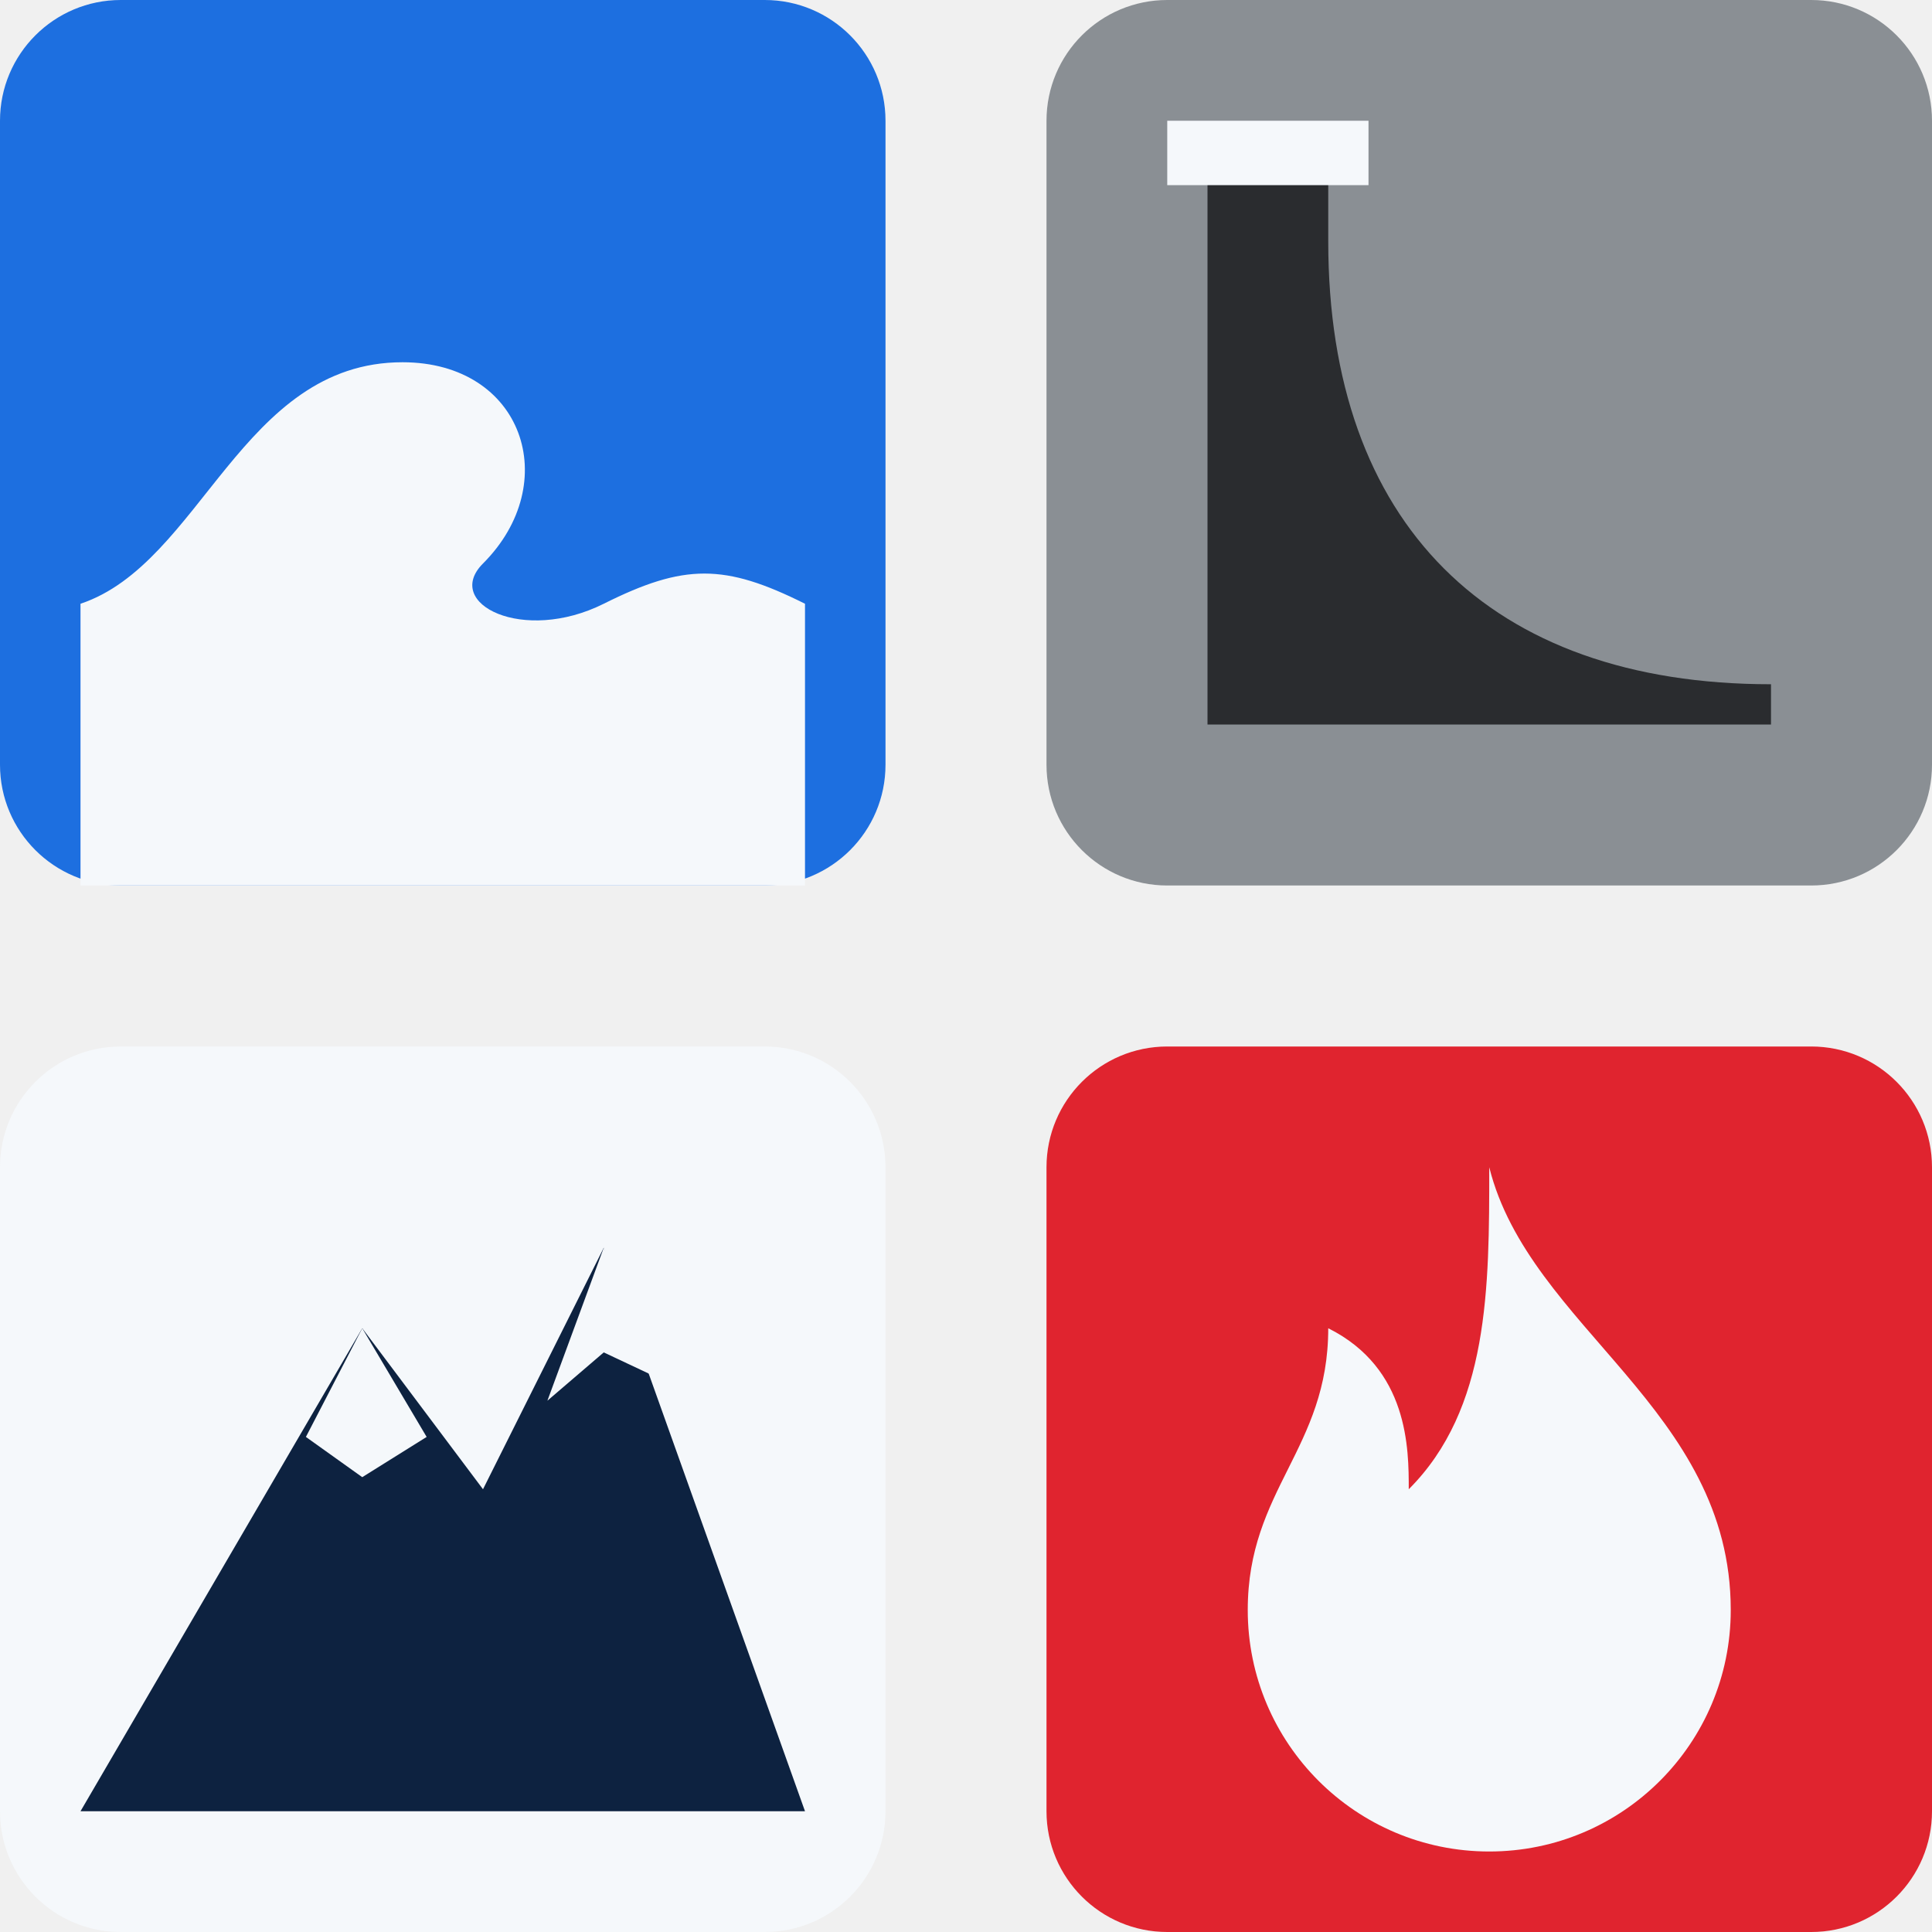
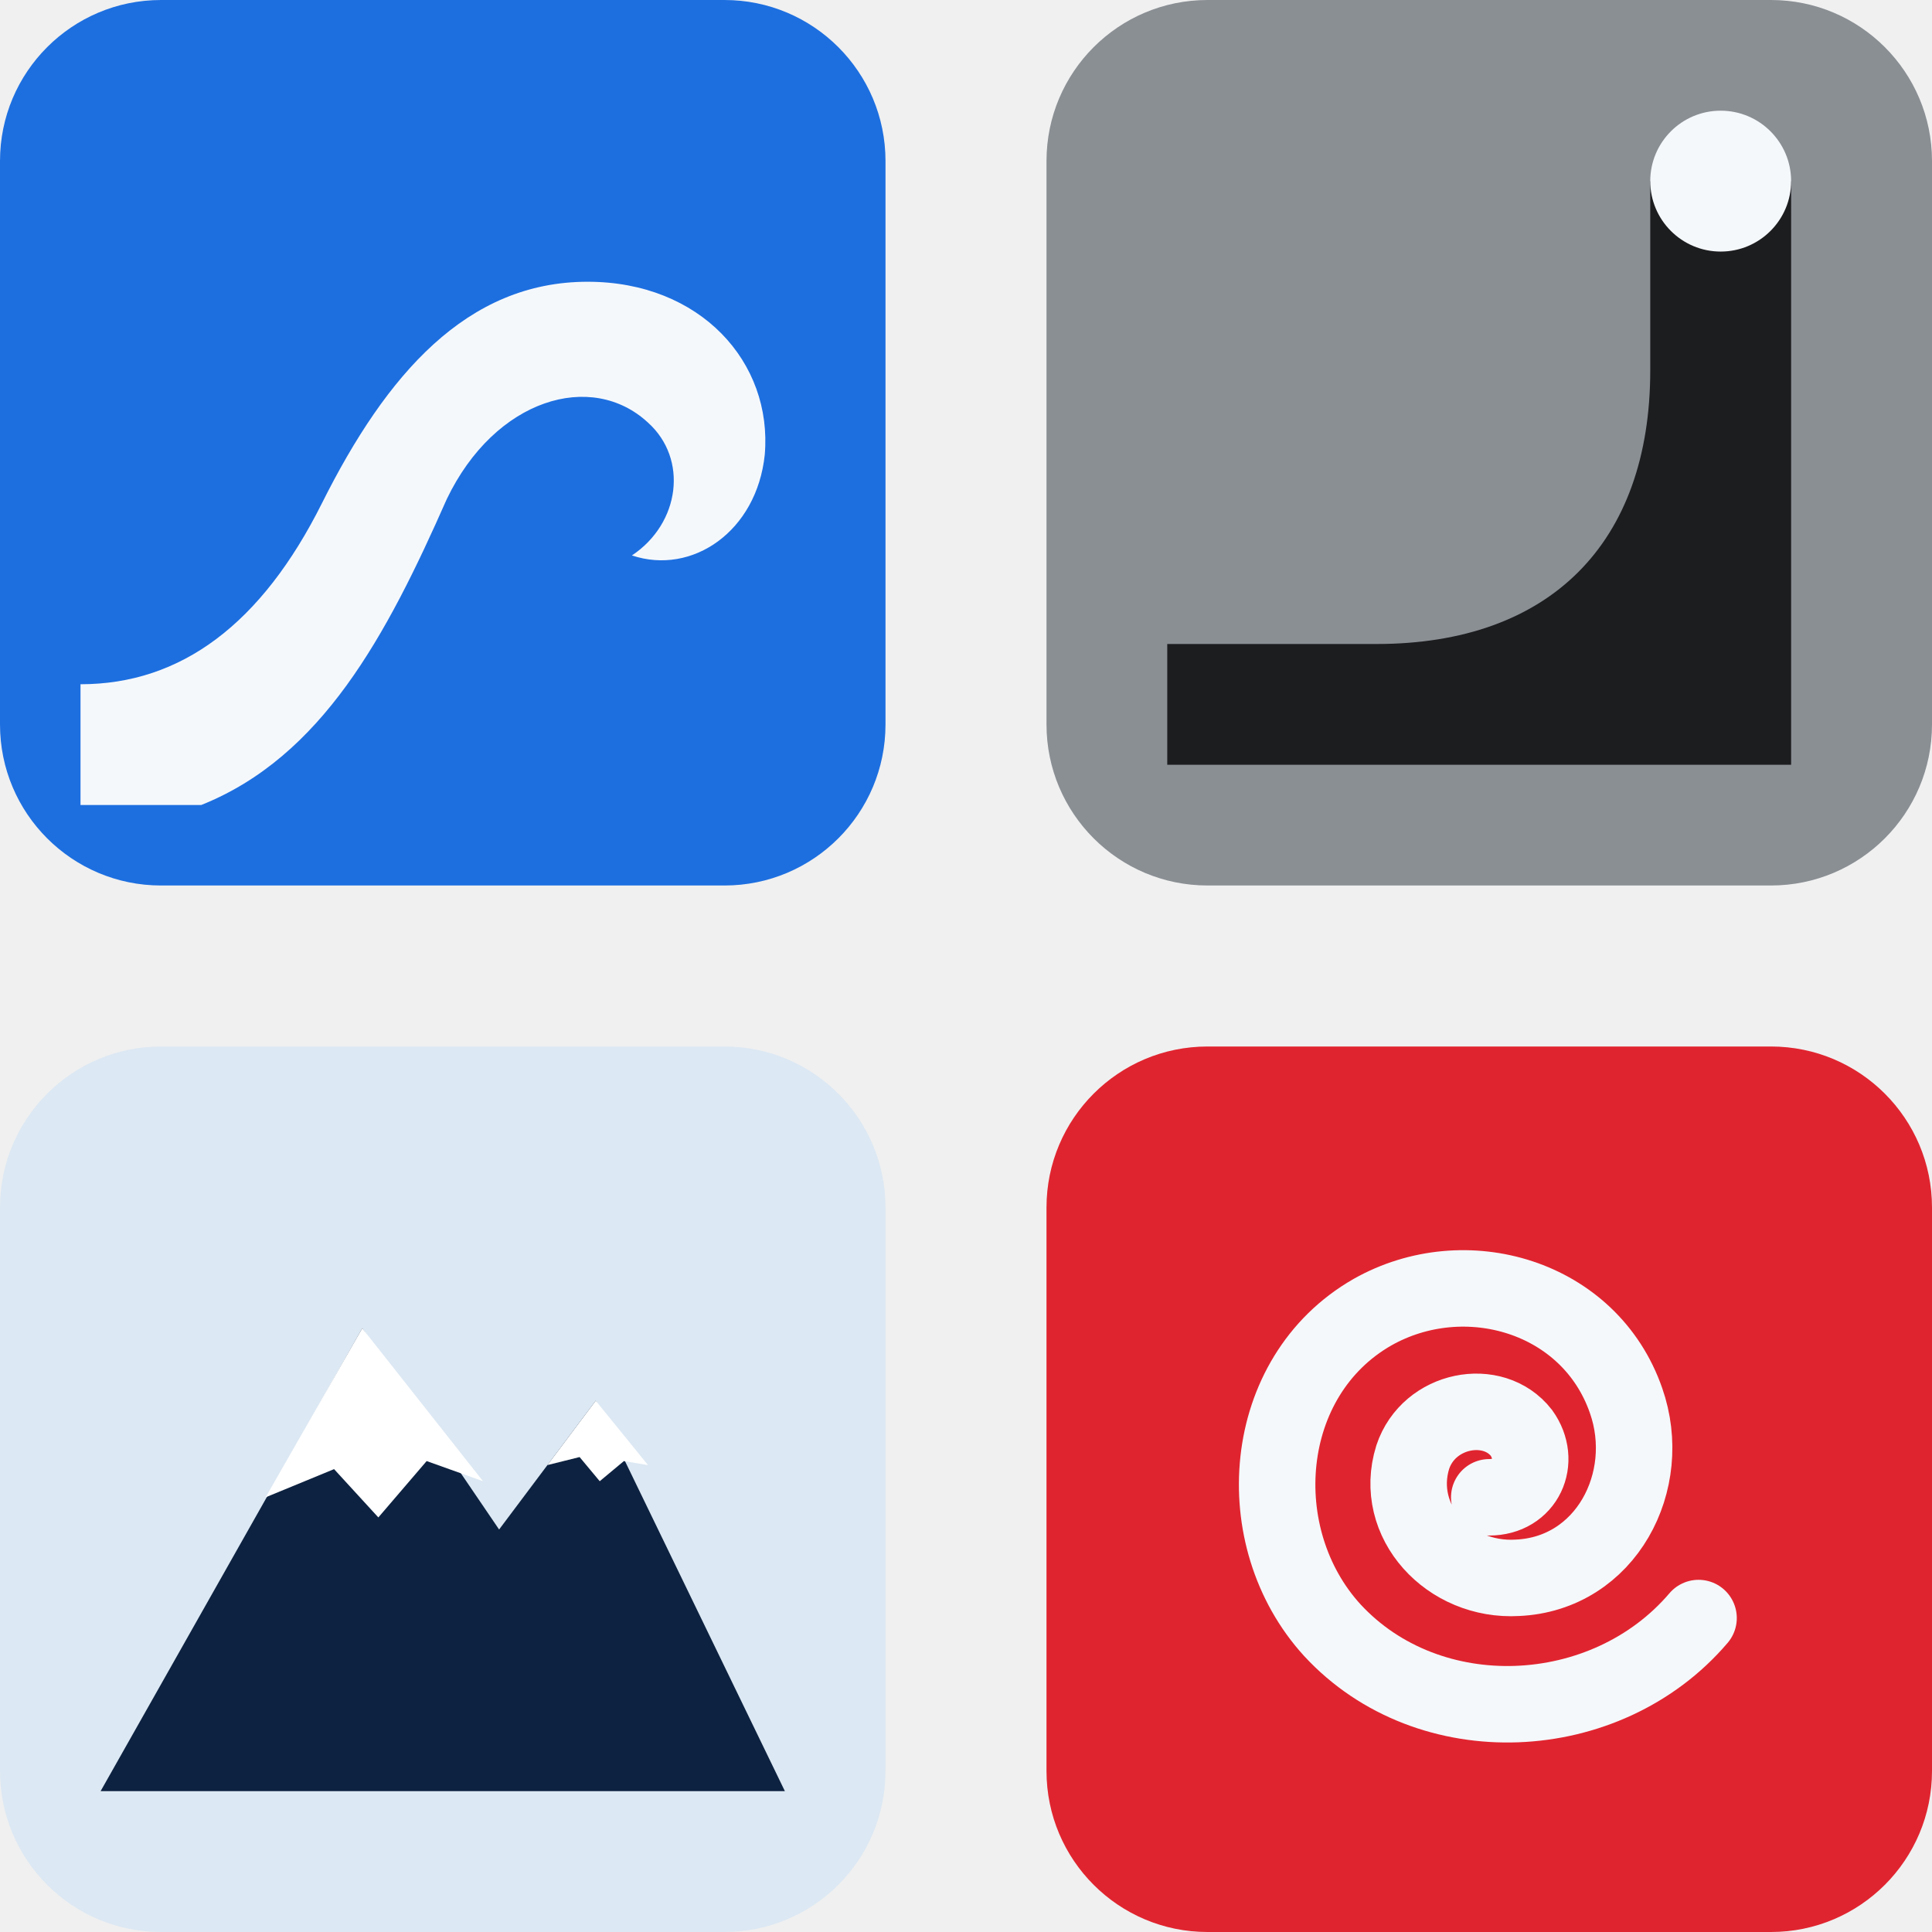
- <svg xmlns="http://www.w3.org/2000/svg" viewBox="0 0 48 48" width="512" height="512">
-   <rect x="0" y="0" width="22" height="22" rx="3" fill="#1d6fe0" />
-   <path d="M2 15c3-1 4-6 8-6 3 0 4 3 2 5-1 1 1 2 3 1 2-1 3-1 5 0v7H2z" fill="#f5f8fb" />
-   <rect x="26" y="0" width="22" height="22" rx="3" fill="#8a8f94" />
-   <path d="M30 4v14h14v-1c-7 0-11-4-11-11V4z" fill="#2a2c2f" />
-   <rect x="29" y="3" width="5" height="1.6" fill="#f5f8fb" />
-   <rect x="0" y="26" width="22" height="22" rx="3" fill="#f5f8fb" />
-   <path d="M2 45l7-12 3 4 3-6 5 14z" fill="#0d2240" />
-   <path d="M9 33l1.6 2.7-1.6 1-1.4-1z M15 31l1.7 3.4-1.7-.8-1.4 1.2z" fill="#f5f8fb" />
-   <rect x="26" y="26" width="22" height="22" rx="3" fill="#e0242f" />
-   <path d="M37 29c1 4 6 6 6 11a6 6 0 0 1-12 0c0-3 2-4 2-7 2 1 2 3 2 4 2-2 2-5 2-8z" fill="#f5f8fb" />
+ <svg xmlns="http://www.w3.org/2000/svg" width="512" height="512" viewBox="0 0 48 48" role="img" aria-label="Elementaction">
+   <g transform="translate(0 0)">
+     <rect width="22" height="22" rx="4" fill="#1d6fe0" />
+     <path d="M2 17c2.5 0 4.5-1.5 6-4.5C9.6 9.3 11.6 7 14.6 7c2.8 0 4.6 2 4.4 4.3-.2 1.9-1.8 3-3.3 2.5 1.2-.8 1.4-2.4.4-3.3-1.4-1.3-3.8-.6-5 1.9C9.6 15.8 8 18.8 5 20H2z" fill="#f5f8fb" />
+   </g>
+   <g transform="translate(26 0)">
+     <rect width="22" height="22" rx="4" fill="#8a8f94" />
+     <path d="M3 19v-3h5.2c4.3 0 6.8-2.5 6.8-6.8V4.5h3.5V19z" fill="#1c1d1f" />
+     <circle cx="16.75" cy="4.5" r="1.75" fill="#f5f8fb" />
+   </g>
+   <g transform="translate(0 26)">
+     <rect width="22" height="22" rx="4" fill="#dce8f3" />
+     <path d="M2.5 18.5 9 7l3.4 5 2.4-3.2 4.7 9.7z" fill="#0d2240" />
+     <path d="M9 7 6.6 11.2l1.7-.7 1.1 1.2 1.2-1.4 1.4.5z" fill="#ffffff" />
+     <path d="M14.8 8.8 13.6 10.4l.8-.2.5.6.6-.5.6.1z" fill="#ffffff" />
+   </g>
+   <g transform="translate(26 26)">
+     <rect width="22" height="22" rx="4" fill="#e0242f" />
+     <path d="M11 11.2c.9 0 1.3-.9.8-1.6-.7-.9-2.3-.6-2.7.6-.5 1.6.9 3.1 2.6 3 2.2-.1 3.4-2.4 2.7-4.4-.9-2.6-4-3.5-6.3-2.2-2.8 1.6-3.1 5.6-1 7.9 2.4 2.6 6.8 2.4 9.1-.3" fill="none" stroke="#f5f8fb" stroke-width="1.9" stroke-linecap="round" />
+   </g>
</svg>
